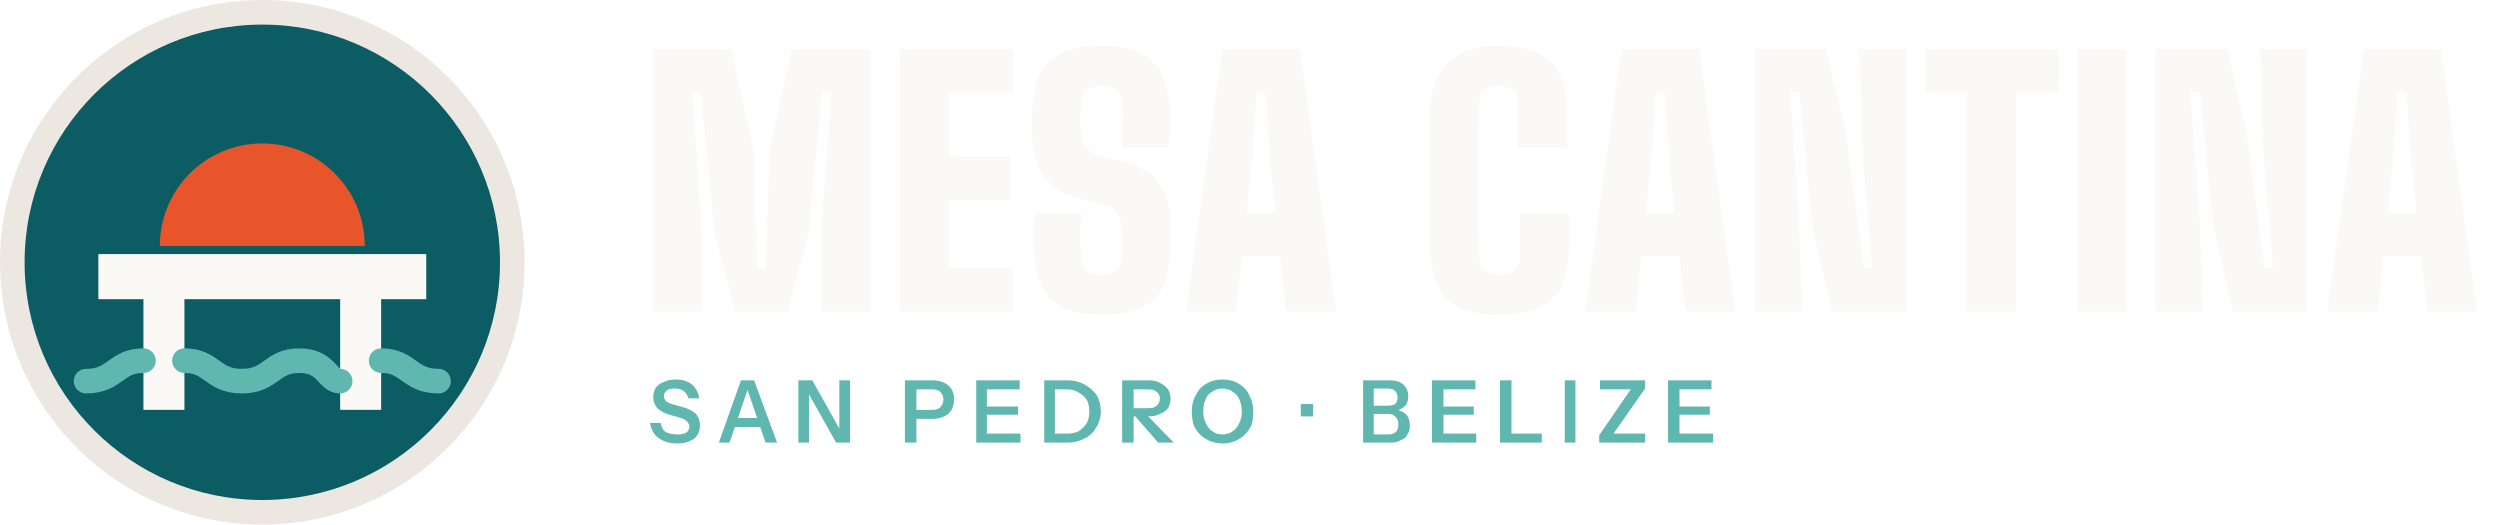
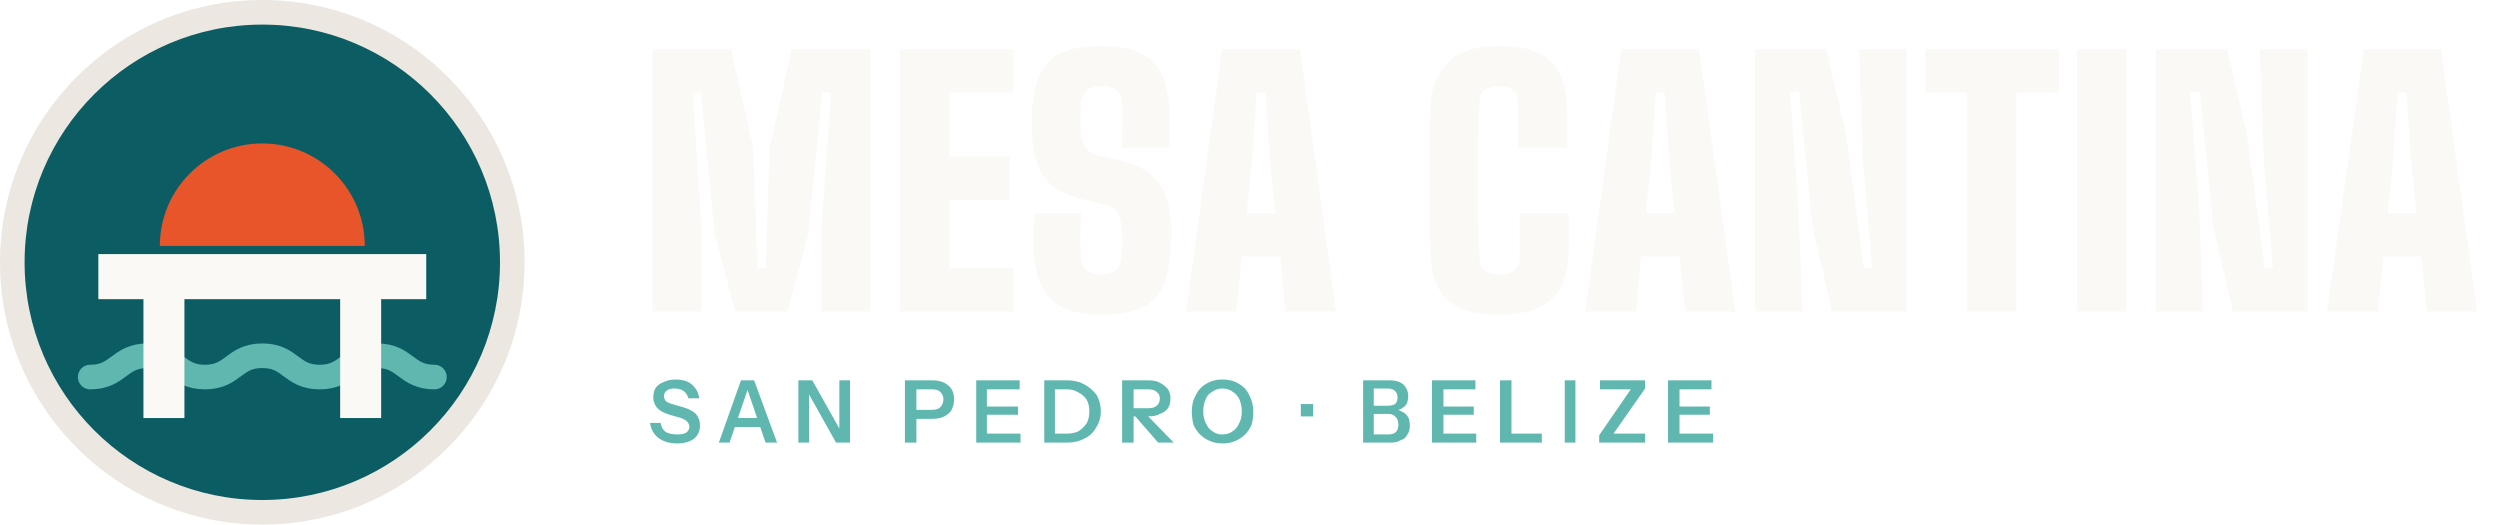
<svg xmlns="http://www.w3.org/2000/svg" viewBox="0 0 305 64" role="img">
  <g>
    <circle cx="32" cy="32" r="32" fill="#ECE8E1" />
    <circle cx="32" cy="32" r="29" fill="#0B5D63" />
    <path fill="#E8552B" d="M19.5 30a12.5 12.5 0 0 1 25 0z" />
-     <path fill="#FAF9F6" d="M12 31h40v5.5H12zM17.5 36.5h5V50h-5zM41.5 36.5h5V50h-5z" />
-     <path fill="none" stroke="#5FB7B0" stroke-width="3" stroke-linecap="round" d="M10.5 46.5c3.6 0 3.6-2.5 7-2.5M22.5 44c3.4 0 3.4 2.5 7 2.5s3.6-2.5 7-2.5 3.4 2.5 5 2.5M46.5 44c3.4 0 3.4 2.5 7 2.5" />
+     <path fill="none" stroke="#5FB7B0" stroke-width="3" stroke-linecap="round" d="M11 46c3.5 0 3.5-2.6 7-2.6s3.5 2.6 7 2.6 3.5-2.6 7-2.6 3.5 2.6 7 2.6 3.5-2.6 7-2.6 3.5 2.6 7 2.6" />
+     <path fill="#FAF9F6" d="M12 31h40v5.5H12zM17.5 36.5h5V51h-5zM41.5 36.5h5V51h-5z" />
  </g>
  <path fill="#FAF9F6" d="M79.6 38V6H89.2L91.9 18.1L92.4 32.7H93.4L93.9 18.1L96.6 6H106.2V38H100.2V28.2L101.4 11.3H100.3L98.6 28.6L96.1 38H89.7L87.2 28.6L85.5 11.3H84.5L85.6 28.2V38ZM109.8 38V6H123.6V11.3H115.8V19.1H123.2V24.4H115.8V32.7H123.6V38ZM134.4 38.4Q130 38.4 128.2 36.5Q126.3 34.7 126.1 30.4Q126.1 29.7 126.1 28.9Q126.1 28.2 126.1 27.4Q126.2 26.6 126.3 26H131.9Q131.8 27.5 131.8 28.9Q131.8 30.3 131.9 31.5Q132 32.5 132.6 33Q133.2 33.5 134.4 33.5Q135.6 33.5 136.1 33Q136.7 32.5 136.8 31.5Q136.9 30.8 136.9 30.1Q137 29.5 136.9 28.8Q136.9 28.1 136.8 27.4Q136.7 26.6 136.3 25.9Q135.9 25.2 134.9 25L131.6 24.2Q129.5 23.6 128.3 22.6Q127.1 21.6 126.6 20.1Q126 18.6 125.9 16.6Q125.9 15.7 125.9 15Q125.9 14.3 125.9 13.6Q126.1 10.7 126.9 9Q127.8 7.2 129.6 6.4Q131.4 5.6 134.4 5.6Q138.7 5.6 140.6 7.5Q142.5 9.3 142.7 13.6Q142.7 14.5 142.7 15.7Q142.7 16.9 142.6 18H136.9Q136.9 16.6 136.9 15.2Q137 13.9 136.9 12.5Q136.9 11.5 136.2 11Q135.5 10.5 134.4 10.5Q133.2 10.5 132.6 11Q132.1 11.5 131.9 12.5Q131.8 13.5 131.8 14.5Q131.8 15.6 131.9 16.6Q132 17.4 132.5 18.1Q133 18.7 134 19L136.8 19.6Q139.1 20.2 140.3 21.2Q141.6 22.3 142.2 23.8Q142.8 25.4 142.9 27.4Q142.9 27.9 142.9 28.4Q142.9 28.9 142.9 29.4Q142.8 29.9 142.8 30.4Q142.6 34.7 140.8 36.5Q138.9 38.4 134.4 38.4ZM144.7 38 149.1 6H158.6L163 38H156.8L156.2 31.3H151.5L150.8 38ZM152.1 26H155.6L154.9 19L154.4 11.3H153.3L152.8 19ZM182.9 38.4Q178.4 38.4 176.5 36.5Q174.6 34.7 174.5 30.4Q174.4 28.7 174.4 26.5Q174.4 24.3 174.4 22Q174.4 19.6 174.4 17.4Q174.4 15.3 174.5 13.6Q174.5 9.9 176.5 7.8Q178.5 5.6 182.9 5.6Q187.2 5.6 189.2 7.5Q191.1 9.3 191.2 13.6Q191.2 14.3 191.2 15Q191.2 15.8 191.2 16.6Q191.2 17.3 191.2 18H185.2Q185.2 17.3 185.2 16.2Q185.2 15.2 185.2 14.2Q185.2 13.2 185.2 12.5Q185.2 11.5 184.6 11Q184 10.5 182.9 10.5Q181.8 10.5 181.1 11Q180.5 11.5 180.5 12.5Q180.4 14.6 180.3 17Q180.3 19.5 180.3 22Q180.3 24.5 180.3 27Q180.4 29.4 180.5 31.5Q180.5 32.5 181.1 33Q181.8 33.5 182.9 33.5Q184.1 33.5 184.7 33Q185.4 32.5 185.4 31.5Q185.4 30.8 185.4 29.8Q185.4 28.7 185.4 27.7Q185.4 26.7 185.4 26H191.4Q191.4 27 191.4 28.2Q191.4 29.4 191.4 30.4Q191.3 34.7 189.3 36.5Q187.3 38.4 182.9 38.4ZM193.4 38 197.8 6H207.3L211.7 38H205.6L204.9 31.3H200.2L199.6 38ZM200.8 26H204.3L203.6 19L203.1 11.3H202L201.5 19ZM214.1 38V6H222.8L225.2 16.2L227.4 32.7H228.4L227.3 19.7L226.8 6H232.6V38H223.5L221.1 27.5L219.5 11.2H218.4L219.4 25.7L219.9 38ZM240 38V11.3H234.9V6H251.2V11.3H246V38ZM253.4 38V6H259.4V38ZM263 38V6H271.7L274.1 16.2L276.3 32.7H277.3L276.2 19.7L275.7 6H281.5V38H272.4L270 27.5L268.4 11.2H267.2L268.3 25.7L268.8 38ZM283.9 38 288.4 6H297.8L302.2 38H296.1L295.4 31.3H290.8L290.1 38ZM291.3 26H294.8L294.1 19L293.6 11.3H292.5L292 19Z" />
  <path fill="#5FB7B0" d="M82.6 54.1Q81.2 54.1 80.3 53.4Q79.5 52.8 79.3 51.6H80.6Q80.7 52.3 81.2 52.7Q81.8 53 82.6 53Q83.3 53 83.7 52.8Q84.1 52.5 84.1 52.1Q84.1 51.7 83.8 51.4Q83.6 51.2 83.1 51L81.7 50.6Q80.7 50.3 80.2 49.8Q79.7 49.2 79.7 48.5Q79.7 47.8 80 47.3Q80.4 46.8 81 46.6Q81.6 46.3 82.4 46.3Q83.7 46.3 84.4 46.9Q85.2 47.6 85.3 48.6H84Q83.8 48 83.4 47.7Q83 47.4 82.3 47.4Q81.7 47.4 81.4 47.6Q81 47.9 81 48.3Q81 48.6 81.2 48.9Q81.4 49.1 82 49.3L83.4 49.7Q84.4 50 84.9 50.5Q85.4 51.1 85.4 51.9Q85.4 52.9 84.7 53.5Q83.9 54.1 82.6 54.1ZM87.7 54 90.4 46.4H91.6L89 54ZM93.4 54 90.8 46.4H92L94.8 54ZM89.1 51H93.2V52.1H89.1ZM97.4 54V46.4H99.1L102.8 53L102.4 53.1V46.4H103.7V54H102L98.3 47.4L98.7 47.3V54ZM110.4 54V46.4H113.8Q114.6 46.4 115.2 46.7Q115.8 47 116.1 47.5Q116.4 48 116.4 48.7Q116.4 49.4 116.1 50Q115.8 50.5 115.2 50.8Q114.6 51.1 113.8 51.1H111.5V50H113.7Q114.4 50 114.7 49.7Q115.1 49.3 115.1 48.7Q115.1 48.2 114.7 47.8Q114.4 47.5 113.7 47.5H111.8V54ZM119.1 54V46.4H120.4V54ZM119.7 54V52.9H124.5V54ZM119.7 50.6V49.6H124.2V50.6ZM119.7 47.5V46.4H124.4V47.5ZM128.2 54V52.9H130.2Q131 52.9 131.6 52.6Q132.2 52.2 132.6 51.6Q132.9 51 132.9 50.2Q132.9 49.4 132.6 48.8Q132.2 48.2 131.6 47.9Q131 47.5 130.2 47.5H128.2V46.4H130.2Q131.4 46.4 132.3 46.9Q133.2 47.4 133.8 48.2Q134.3 49.1 134.3 50.2Q134.3 51.3 133.7 52.2Q133.2 53.1 132.3 53.5Q131.4 54 130.2 54ZM127.4 54V46.4H128.7V54ZM136.9 54V46.4H140.1Q141 46.4 141.5 46.7Q142.1 47 142.5 47.5Q142.8 48 142.8 48.6Q142.8 49.3 142.5 49.8Q142.1 50.3 141.5 50.5Q141 50.8 140.1 50.8H138V49.8H140.1Q140.8 49.8 141.1 49.5Q141.5 49.2 141.5 48.6Q141.5 48.1 141.1 47.8Q140.8 47.5 140.1 47.5H138.3V54ZM141.3 54 137.9 50.1H139.4L143.2 54ZM149.2 54.1Q148.3 54.1 147.6 53.8Q146.9 53.5 146.4 53Q145.9 52.5 145.6 51.8Q145.4 51 145.4 50.2Q145.4 49 145.9 48.2Q146.3 47.3 147.2 46.8Q148 46.3 149.1 46.3Q150.3 46.3 151.1 46.8Q152 47.3 152.4 48.2Q152.9 49.1 152.9 50.2Q152.9 51.1 152.7 51.8Q152.4 52.5 151.9 53Q151.4 53.5 150.7 53.8Q150 54.1 149.2 54.1ZM149.1 53Q149.9 53 150.4 52.6Q150.9 52.3 151.2 51.6Q151.5 51 151.5 50.2Q151.5 49.4 151.2 48.7Q150.9 48.1 150.4 47.8Q149.9 47.4 149.1 47.4Q148.4 47.4 147.9 47.8Q147.3 48.1 147.1 48.7Q146.8 49.3 146.8 50.2Q146.8 51 147.1 51.6Q147.4 52.3 147.9 52.6Q148.4 53 149.1 53ZM158.7 50.8V49.3H160.2V50.8ZM167.3 54V53H169.4Q170 53 170.3 52.7Q170.6 52.4 170.6 51.8Q170.6 51.2 170.3 50.9Q170 50.5 169.4 50.5H167.3V49.5H169.3Q169.8 49.5 170.2 49.3Q170.5 49 170.5 48.5Q170.5 48 170.2 47.7Q169.9 47.4 169.3 47.4H167.3V46.4H169.6Q170.6 46.4 171.2 46.9Q171.8 47.5 171.8 48.3Q171.8 48.9 171.6 49.3Q171.3 49.7 170.9 49.9Q170.4 50.1 169.9 50.1L170 49.9Q170.5 49.9 171 50.2Q171.5 50.4 171.8 50.9Q172 51.3 172 52Q172 52.6 171.7 53Q171.5 53.5 170.9 53.7Q170.4 54 169.7 54ZM166.3 54V46.4H167.6V54ZM174.7 54V46.4H176.1V54ZM175.4 54V52.9H180.1V54ZM175.4 50.6V49.6H179.8V50.6ZM175.4 47.5V46.4H180V47.5ZM183 54V46.4H184.4V54ZM183.7 54V52.9H188.1V54ZM190.9 54V46.4H192.2V54ZM195.1 54V53.1L199.3 47L199.7 47.5H195.2V46.4H200.7V47.4L196.5 53.4L196.1 52.9H200.7V54ZM203.5 54V46.4H204.9V54ZM204.2 54V52.9H209V54ZM204.2 50.6V49.6H208.6V50.6ZM204.2 47.5V46.4H208.8V47.5Z" />
</svg>
